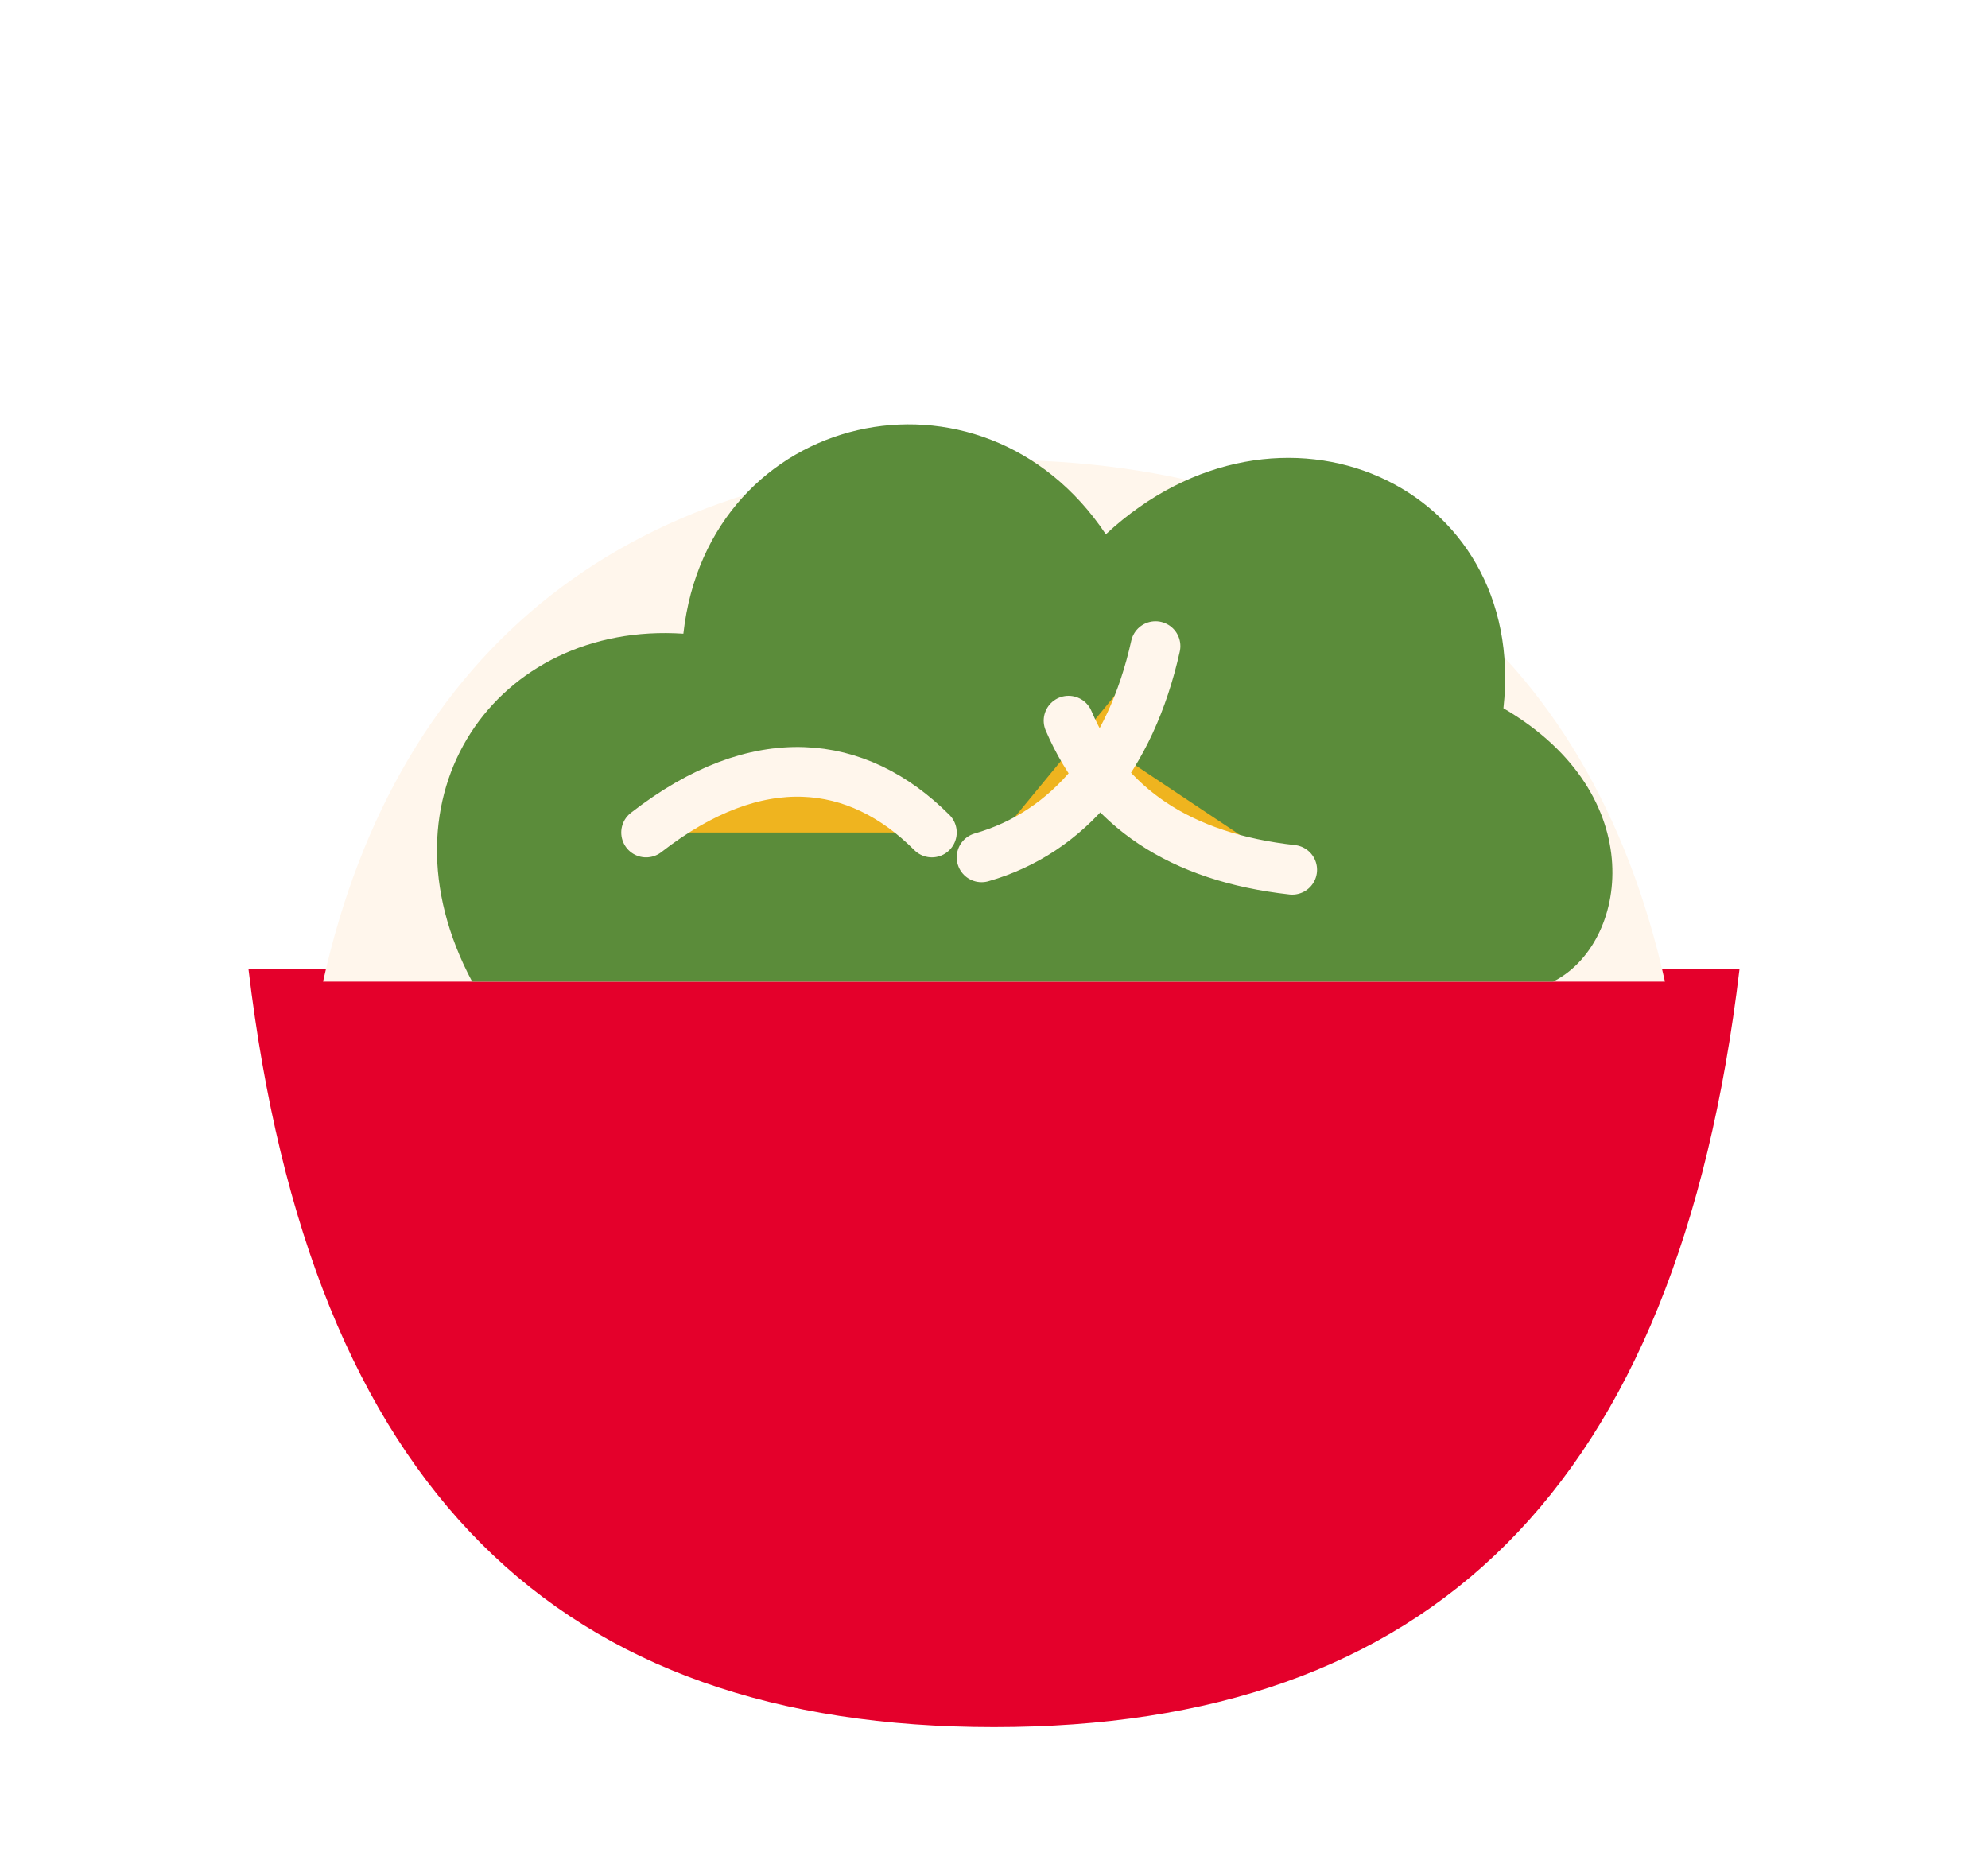
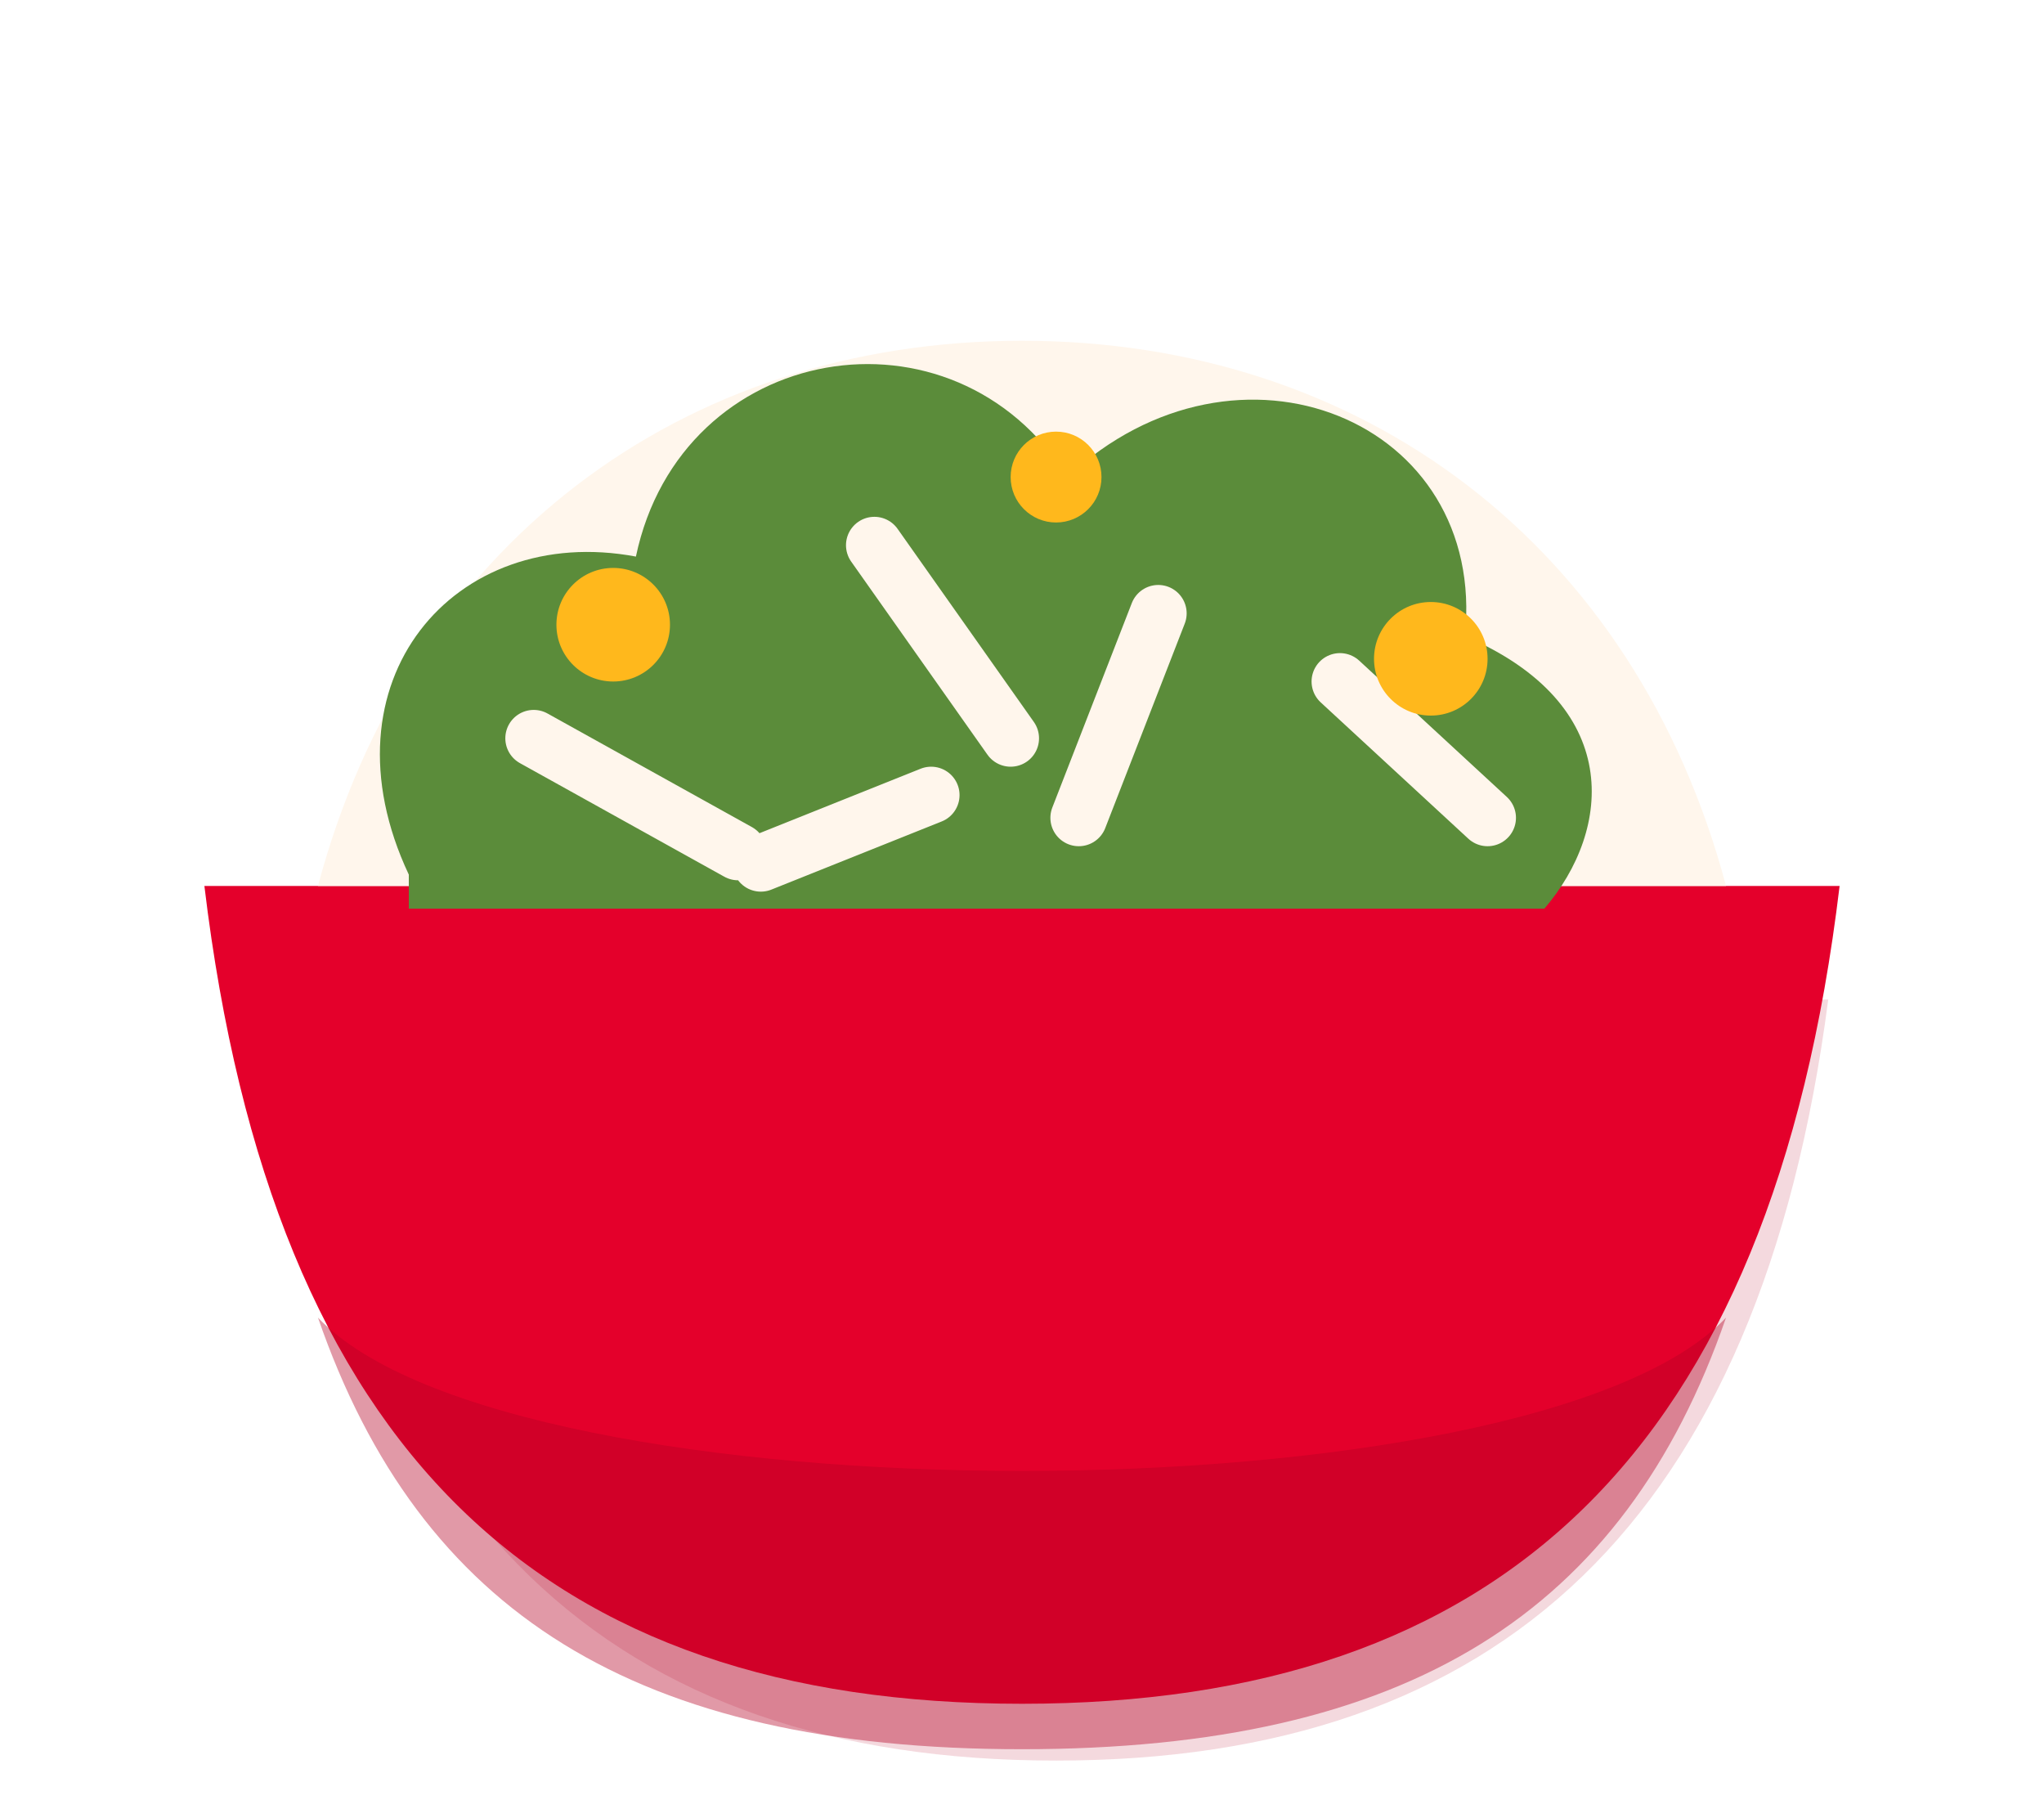
- <svg xmlns="http://www.w3.org/2000/svg" viewBox="0 0 160 150" role="img" aria-labelledby="title">
-   <path fill="#e4002b" d="M20 78h120c-5 42-25 61-60 61S25 120 20 78Z" />
-   <path fill="#fff6ec" d="M26 79c6-27 25-42 54-42s48 15 54 42H26Z" />
-   <path fill="#5b8c3a" d="M38 79c-8-15 2-29 17-28 2-18 24-23 34-8 14-13 34-4 32 14 12 7 10 19 4 22H38Z" />
-   <path fill="#ffb81c" d="M52 67c9-7 17-6 23 0m18-15c-2 9-7 15-14 17m25 1c-9-1-15-5-18-12" fill-opacity=".9" stroke="#fff6ec" stroke-linecap="round" stroke-width="4" />
+ <svg xmlns="http://www.w3.org/2000/svg" viewBox="0 0 180 160" role="img" aria-labelledby="title">
+   <path fill="#b30022" opacity=".15" d="M22 84h136c-6 46-29 67-68 67S28 130 22 84Z" transform="translate(3 4)" />
+   <path fill="#e4002b" d="M18 78h144c-6 50-30 72-72 72S24 128 18 78Z" />
+   <path fill="#b30022" d="M28 116c17 18 107 18 124 0-9 26-28 38-62 38s-53-12-62-38Z" opacity=".4" />
+   <path fill="#fff6ec" d="M28 78c8-30 32-48 62-48s54 18 62 48H28Z" />
+   <path fill="#5b8c3a" d="M36 77c-8-17 4-31 20-28 4-19 28-23 38-7 15-14 37-5 35 14 14 6 13 17 7 24H36Z" />
+   <path fill="none" stroke="#fff6ec" stroke-linecap="round" stroke-width="5" d="m47 65 18 10m12-27 12 17m13-11-7 18m23-12 13 12m-64 4 15-6" />
+   <g fill="#ffb81c">
+     <circle cx="54" cy="55" r="5" />
+     <circle cx="126" cy="58" r="5" />
+     <circle cx="93" cy="42" r="4" />
+   </g>
</svg>
